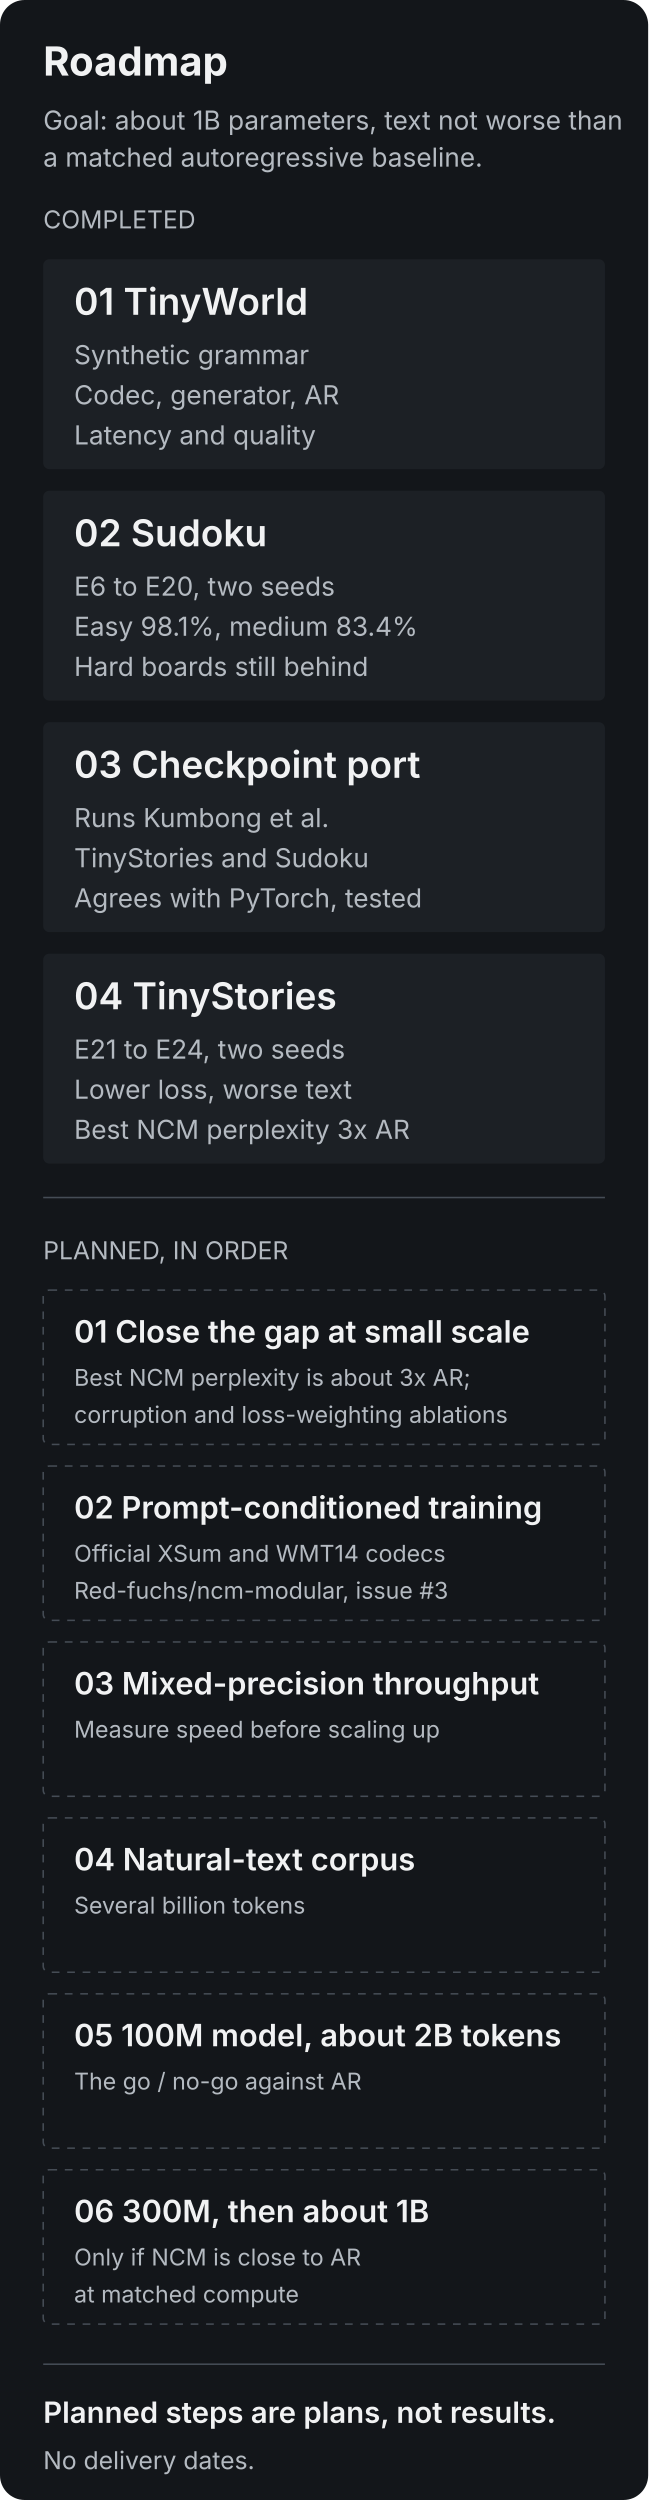
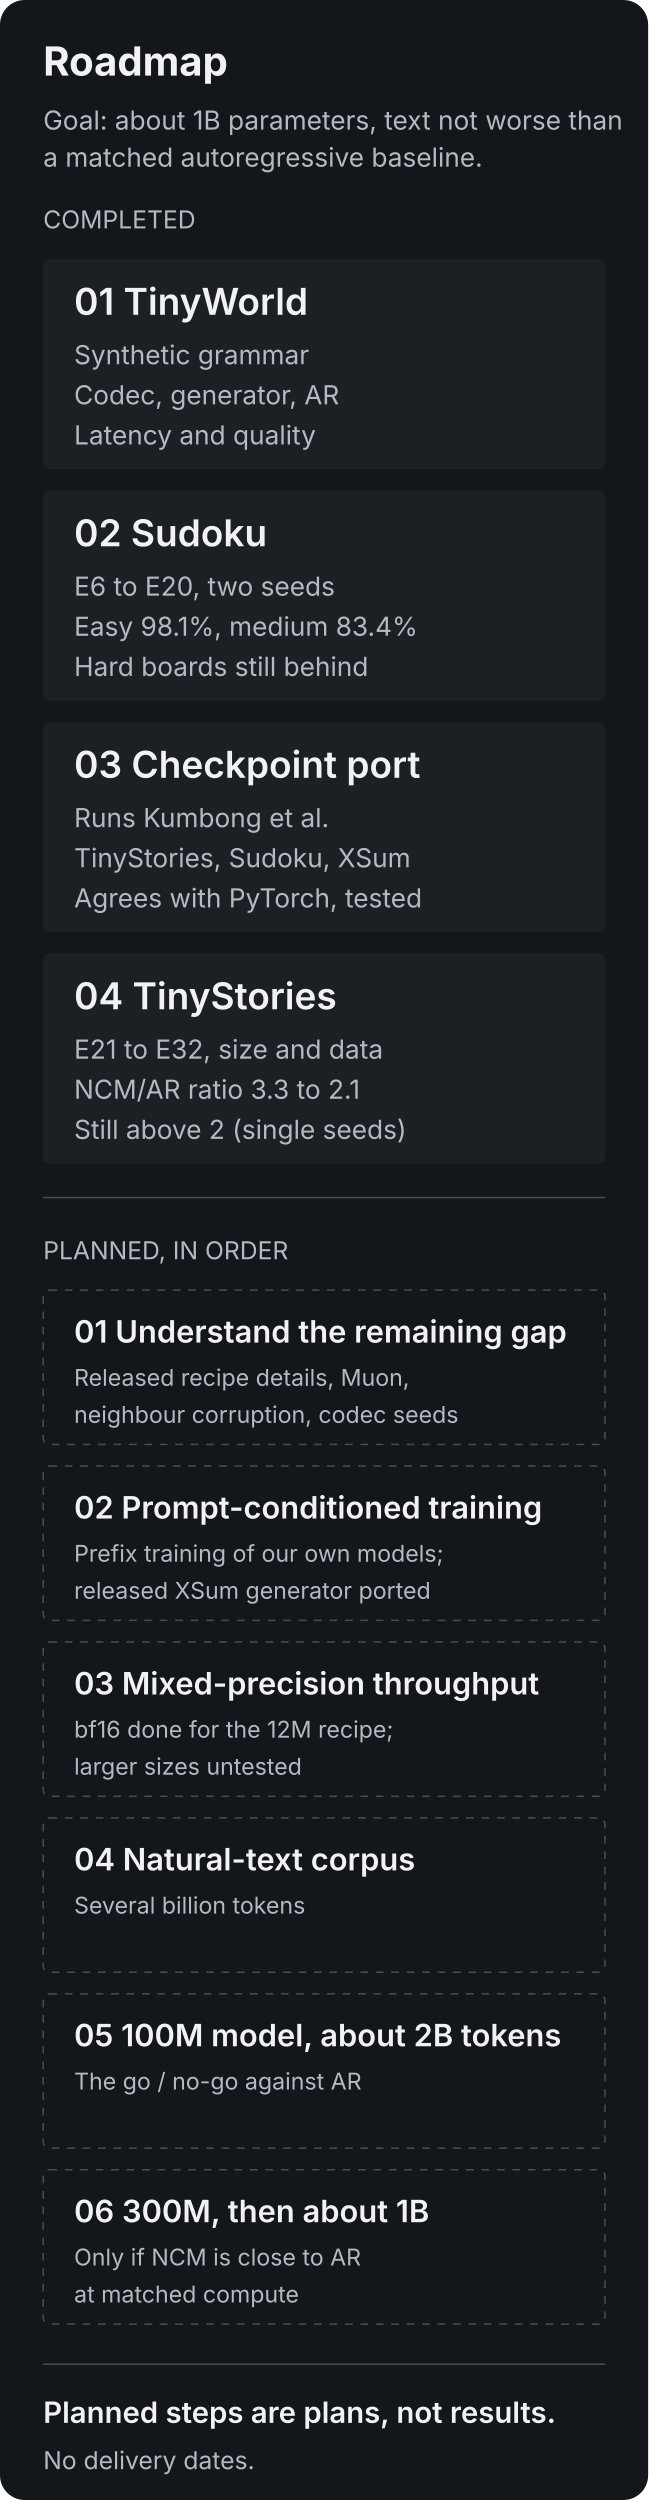
<svg xmlns="http://www.w3.org/2000/svg" viewBox="0 0 420 1620" role="img" aria-labelledby="title description">
  <rect width="420" height="1620" rx="16" fill="#13161a" />
  <g font-family="Inter, Helvetica Neue, Arial, sans-serif" fill="#f1f2f3">
    <text x="28" y="49" font-size="26" font-weight="650" fill="#f1f2f3" text-anchor="start">Roadmap</text>
    <text x="28" y="84" font-size="17" font-weight="400" fill="#b4bac1" text-anchor="start">Goal: about 1B parameters, text not worse than</text>
    <text x="28" y="108" font-size="17" font-weight="400" fill="#b4bac1" text-anchor="start">a matched autoregressive baseline.</text>
    <text x="28" y="148" font-size="16" font-weight="400" fill="#b4bac1" text-anchor="start">COMPLETED</text>
    <rect x="28" y="168" width="364" height="136" rx="4" fill="#1c2025" />
    <text x="48" y="204" font-size="24" font-weight="600" fill="#f1f2f3" text-anchor="start">01  TinyWorld</text>
    <text x="48" y="236" font-size="17" font-weight="400" fill="#b4bac1" text-anchor="start">Synthetic grammar</text>
    <text x="48" y="262" font-size="17" font-weight="400" fill="#b4bac1" text-anchor="start">Codec, generator, AR</text>
    <text x="48" y="288" font-size="17" font-weight="400" fill="#b4bac1" text-anchor="start">Latency and quality</text>
    <rect x="28" y="318" width="364" height="136" rx="4" fill="#1c2025" />
    <text x="48" y="354" font-size="24" font-weight="600" fill="#f1f2f3" text-anchor="start">02  Sudoku</text>
    <text x="48" y="386" font-size="17" font-weight="400" fill="#b4bac1" text-anchor="start">E6 to E20, two seeds</text>
    <text x="48" y="412" font-size="17" font-weight="400" fill="#b4bac1" text-anchor="start">Easy 98.1%, medium 83.4%</text>
    <text x="48" y="438" font-size="17" font-weight="400" fill="#b4bac1" text-anchor="start">Hard boards still behind</text>
    <rect x="28" y="468" width="364" height="136" rx="4" fill="#1c2025" />
    <text x="48" y="504" font-size="24" font-weight="600" fill="#f1f2f3" text-anchor="start">03  Checkpoint port</text>
    <text x="48" y="536" font-size="17" font-weight="400" fill="#b4bac1" text-anchor="start">Runs Kumbong et al.</text>
-     <text x="48" y="562" font-size="17" font-weight="400" fill="#b4bac1" text-anchor="start">TinyStories and Sudoku</text>
+     <text x="48" y="562" font-size="17" font-weight="400" fill="#b4bac1" text-anchor="start">TinyStories, Sudoku, XSum</text>
    <text x="48" y="588" font-size="17" font-weight="400" fill="#b4bac1" text-anchor="start">Agrees with PyTorch, tested</text>
    <rect x="28" y="618" width="364" height="136" rx="4" fill="#1c2025" />
    <text x="48" y="654" font-size="24" font-weight="600" fill="#f1f2f3" text-anchor="start">04  TinyStories</text>
-     <text x="48" y="686" font-size="17" font-weight="400" fill="#b4bac1" text-anchor="start">E21 to E24, two seeds</text>
-     <text x="48" y="712" font-size="17" font-weight="400" fill="#b4bac1" text-anchor="start">Lower loss, worse text</text>
-     <text x="48" y="738" font-size="17" font-weight="400" fill="#b4bac1" text-anchor="start">Best NCM perplexity 3x AR</text>
+     <text x="48" y="686" font-size="17" font-weight="400" fill="#b4bac1" text-anchor="start">E21 to E32, size and data</text>
+     <text x="48" y="712" font-size="17" font-weight="400" fill="#b4bac1" text-anchor="start">NCM/AR ratio 3.3 to 2.1</text>
+     <text x="48" y="738" font-size="17" font-weight="400" fill="#b4bac1" text-anchor="start">Still above 2 (single seeds)</text>
    <path d="M28 776H392" stroke="#454c55" />
    <text x="28" y="816" font-size="16" font-weight="400" fill="#b4bac1" text-anchor="start">PLANNED, IN ORDER</text>
    <rect x="28" y="836" width="364" height="100" rx="4" fill="none" stroke="#454c55" stroke-dasharray="5 5" />
-     <text x="48" y="870" font-size="20" font-weight="600" fill="#f1f2f3" text-anchor="start">01  Close the gap at small scale</text>
-     <text x="48" y="898" font-size="15" font-weight="400" fill="#b4bac1" text-anchor="start">Best NCM perplexity is about 3x AR;</text>
-     <text x="48" y="922" font-size="15" font-weight="400" fill="#b4bac1" text-anchor="start">corruption and loss-weighting ablations</text>
+     <text x="48" y="870" font-size="20" font-weight="600" fill="#f1f2f3" text-anchor="start">01  Understand the remaining gap</text>
+     <text x="48" y="898" font-size="15" font-weight="400" fill="#b4bac1" text-anchor="start">Released recipe details, Muon,</text>
+     <text x="48" y="922" font-size="15" font-weight="400" fill="#b4bac1" text-anchor="start">neighbour corruption, codec seeds</text>
    <rect x="28" y="950" width="364" height="100" rx="4" fill="none" stroke="#454c55" stroke-dasharray="5 5" />
    <text x="48" y="984" font-size="20" font-weight="600" fill="#f1f2f3" text-anchor="start">02  Prompt-conditioned training</text>
-     <text x="48" y="1012" font-size="15" font-weight="400" fill="#b4bac1" text-anchor="start">Official XSum and WMT14 codecs</text>
-     <text x="48" y="1036" font-size="15" font-weight="400" fill="#b4bac1" text-anchor="start">Red-fuchs/ncm-modular, issue #3</text>
+     <text x="48" y="1012" font-size="15" font-weight="400" fill="#b4bac1" text-anchor="start">Prefix training of our own models;</text>
+     <text x="48" y="1036" font-size="15" font-weight="400" fill="#b4bac1" text-anchor="start">released XSum generator ported</text>
    <rect x="28" y="1064" width="364" height="100" rx="4" fill="none" stroke="#454c55" stroke-dasharray="5 5" />
    <text x="48" y="1098" font-size="20" font-weight="600" fill="#f1f2f3" text-anchor="start">03  Mixed-precision throughput</text>
-     <text x="48" y="1126" font-size="15" font-weight="400" fill="#b4bac1" text-anchor="start">Measure speed before scaling up</text>
+     <text x="48" y="1126" font-size="15" font-weight="400" fill="#b4bac1" text-anchor="start">bf16 done for the 12M recipe;</text>
+     <text x="48" y="1150" font-size="15" font-weight="400" fill="#b4bac1" text-anchor="start">larger sizes untested</text>
    <rect x="28" y="1178" width="364" height="100" rx="4" fill="none" stroke="#454c55" stroke-dasharray="5 5" />
    <text x="48" y="1212" font-size="20" font-weight="600" fill="#f1f2f3" text-anchor="start">04  Natural-text corpus</text>
    <text x="48" y="1240" font-size="15" font-weight="400" fill="#b4bac1" text-anchor="start">Several billion tokens</text>
    <rect x="28" y="1292" width="364" height="100" rx="4" fill="none" stroke="#454c55" stroke-dasharray="5 5" />
    <text x="48" y="1326" font-size="20" font-weight="600" fill="#f1f2f3" text-anchor="start">05  100M model, about 2B tokens</text>
    <text x="48" y="1354" font-size="15" font-weight="400" fill="#b4bac1" text-anchor="start">The go / no-go against AR</text>
    <rect x="28" y="1406" width="364" height="100" rx="4" fill="none" stroke="#454c55" stroke-dasharray="5 5" />
    <text x="48" y="1440" font-size="20" font-weight="600" fill="#f1f2f3" text-anchor="start">06  300M, then about 1B</text>
    <text x="48" y="1468" font-size="15" font-weight="400" fill="#b4bac1" text-anchor="start">Only if NCM is close to AR</text>
    <text x="48" y="1492" font-size="15" font-weight="400" fill="#b4bac1" text-anchor="start">at matched compute</text>
    <path d="M28 1532H392" stroke="#454c55" />
    <text x="28" y="1570" font-size="19" font-weight="600" fill="#f1f2f3" text-anchor="start">Planned steps are plans, not results.</text>
    <text x="28" y="1600" font-size="16" font-weight="400" fill="#b4bac1" text-anchor="start">No delivery dates.</text>
  </g>
</svg>
